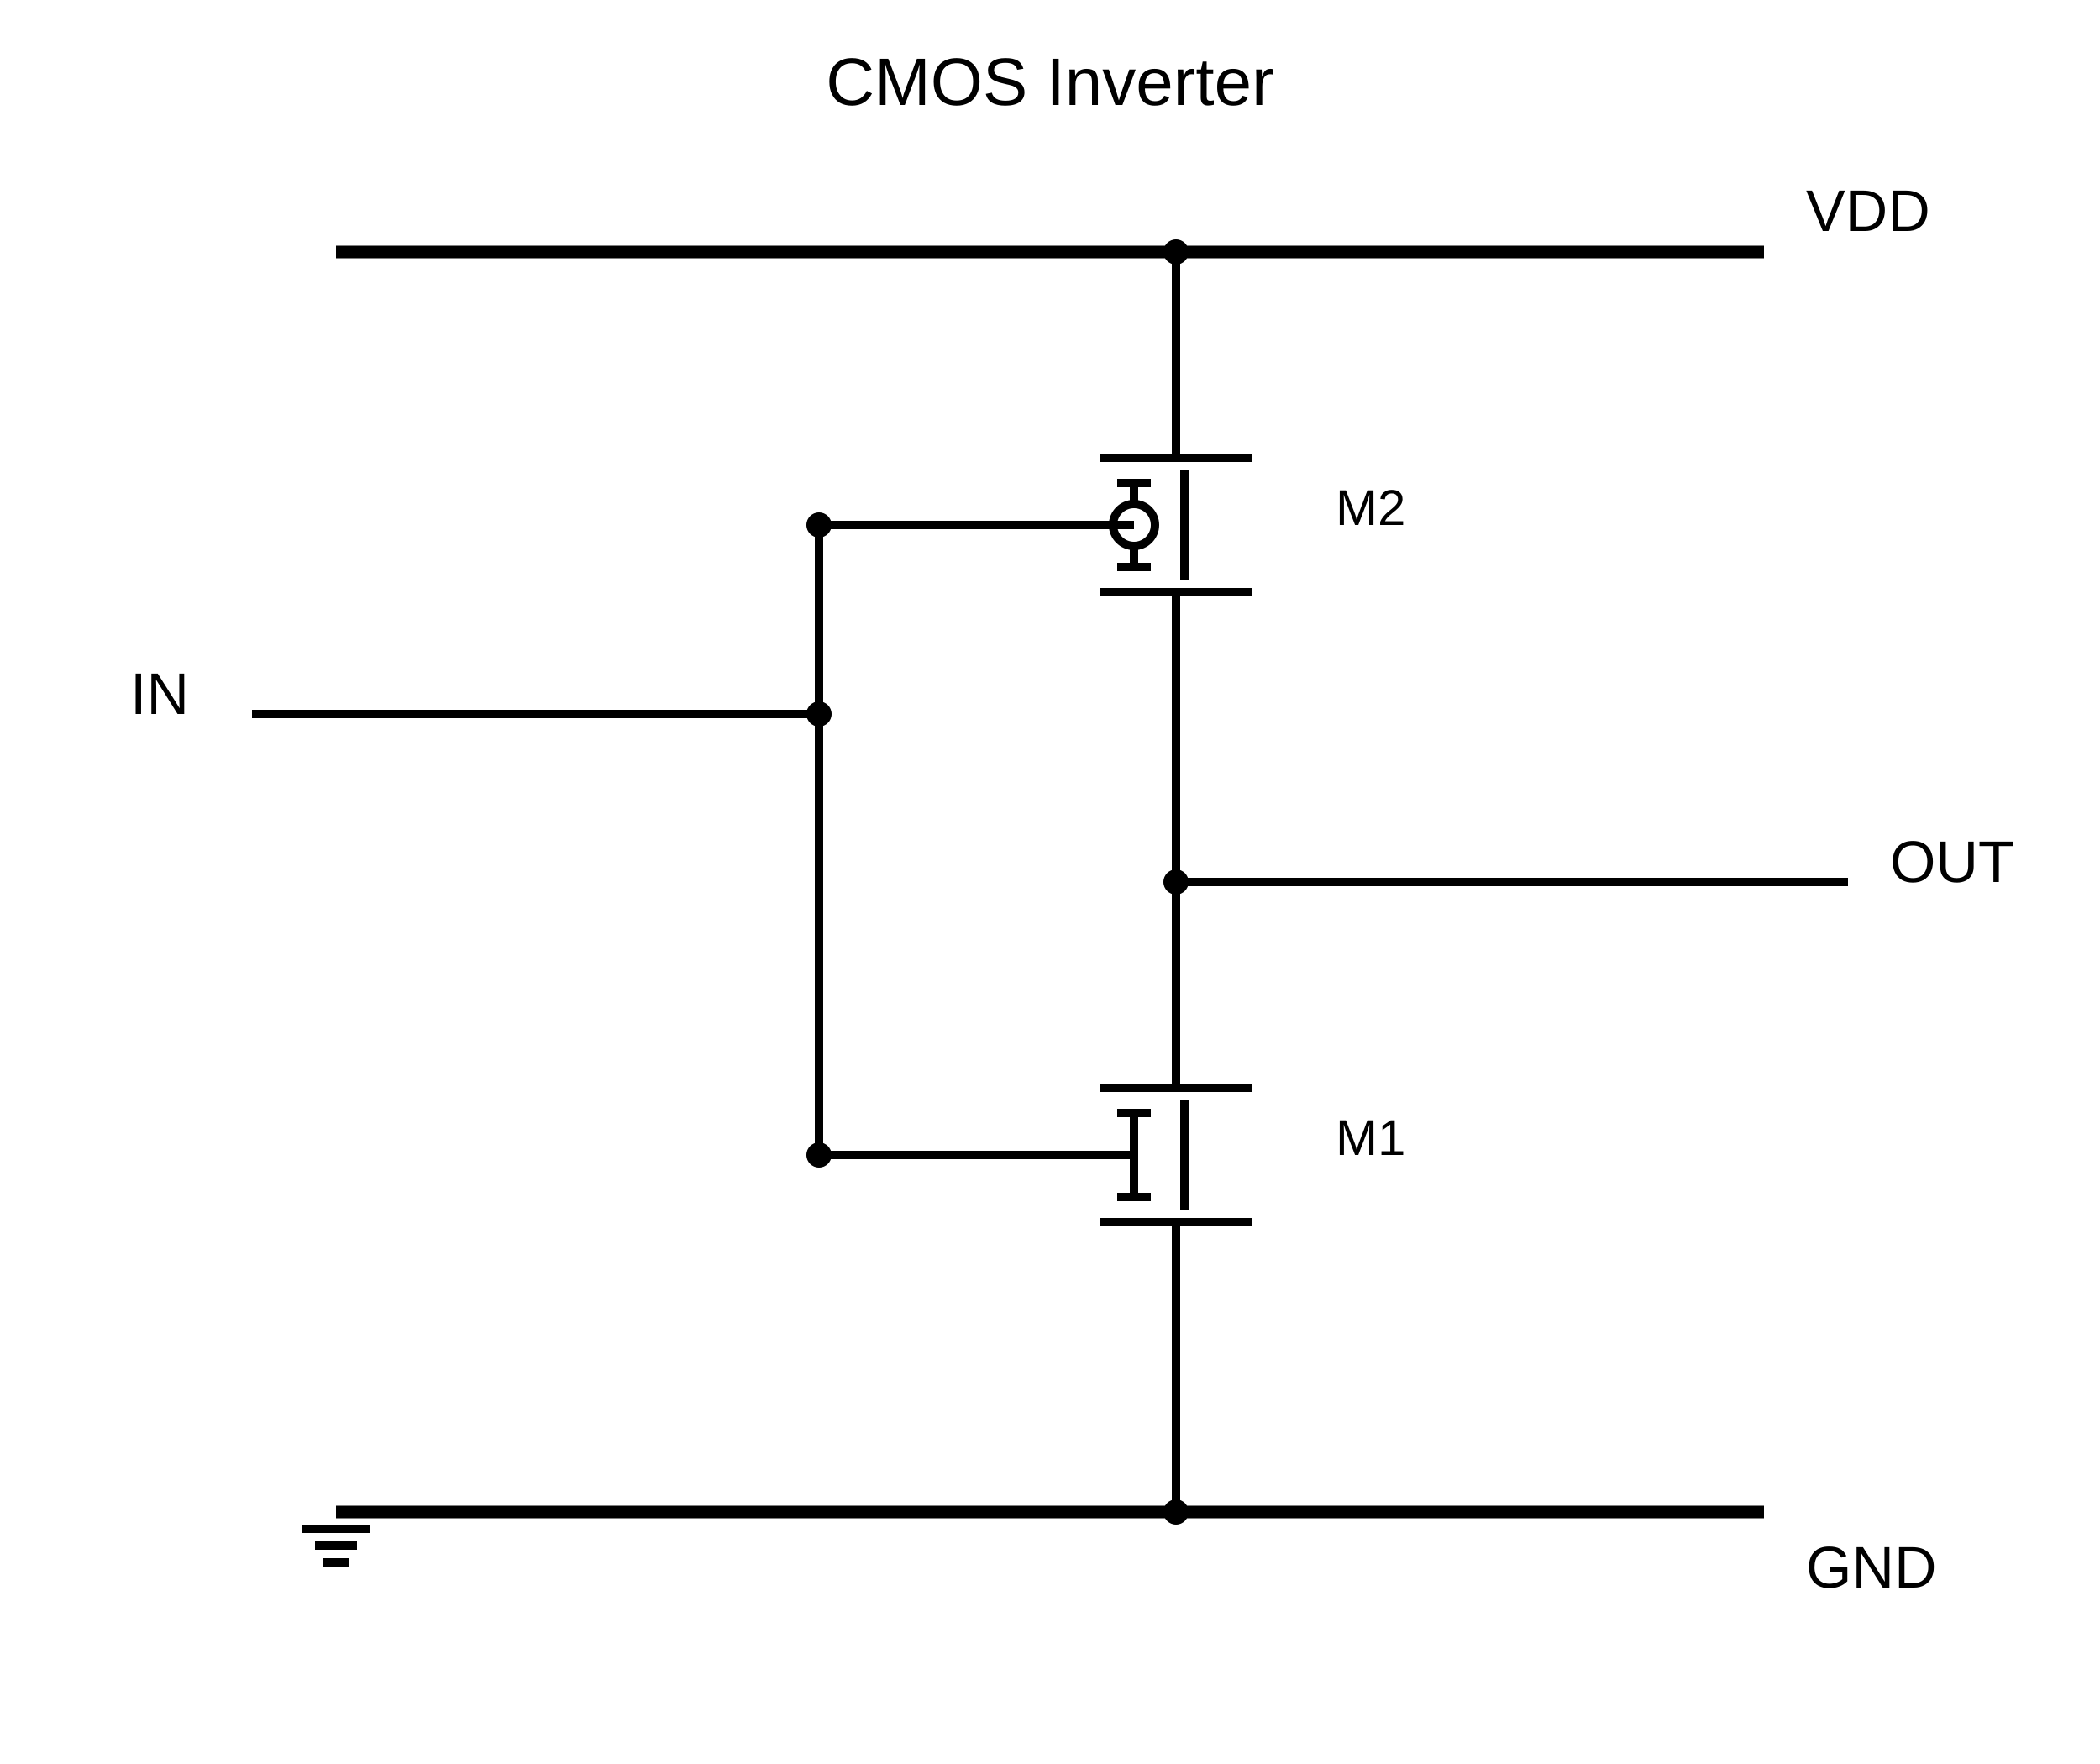
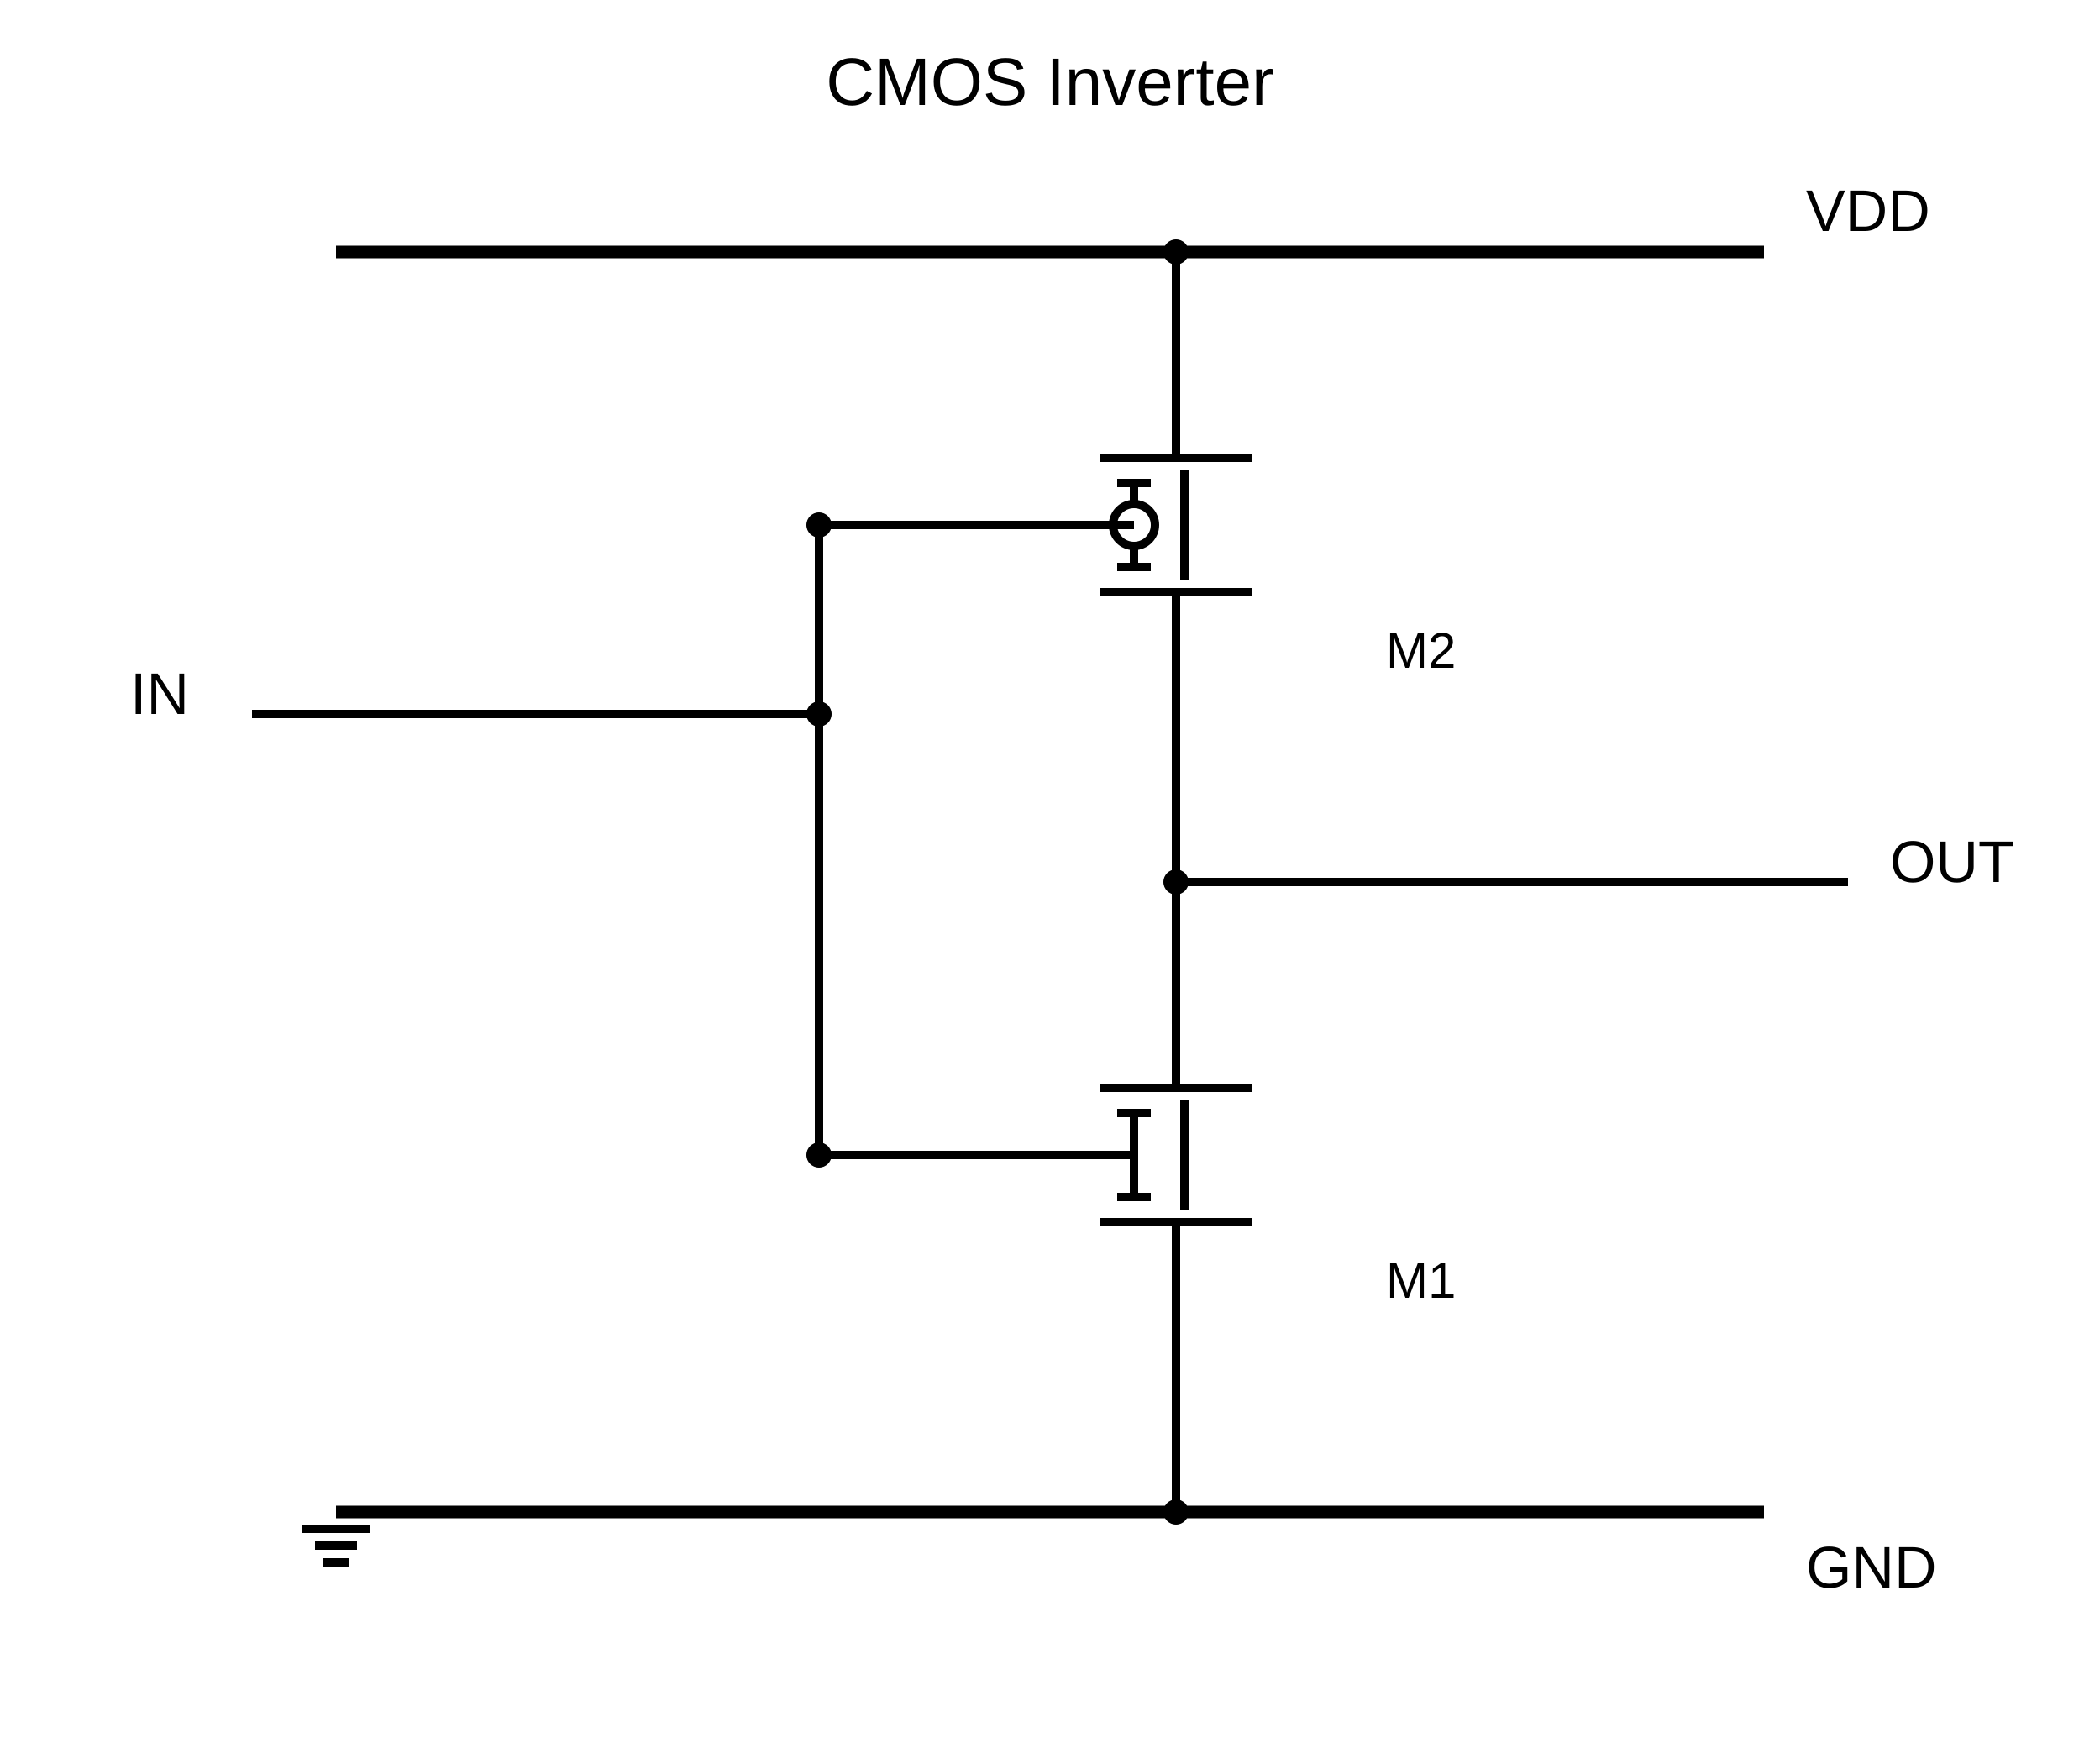
<svg xmlns="http://www.w3.org/2000/svg" viewBox="0 0 500 420" width="500" height="420">
  <rect width="100%" height="100%" fill="white" />
  <text x="250.0" y="25" text-anchor="middle" font-family="Arial, sans-serif" font-size="16" fill="black">CMOS Inverter</text>
  <line x1="80" y1="60" x2="420" y2="60" stroke="black" stroke-width="3" />
  <text x="430" y="55" text-anchor="start" font-family="Arial, sans-serif" font-size="14" fill="black">VDD</text>
  <line x1="80" y1="360" x2="420" y2="360" stroke="black" stroke-width="3" />
  <line x1="72" y1="364" x2="88" y2="364" stroke="black" stroke-width="2" />
  <line x1="75" y1="368" x2="85" y2="368" stroke="black" stroke-width="2" />
  <line x1="77" y1="372" x2="83" y2="372" stroke="black" stroke-width="2" />
  <text x="430" y="378" text-anchor="start" font-family="Arial, sans-serif" font-size="14" fill="black">GND</text>
  <line x1="262" y1="109" x2="298" y2="109" stroke="black" stroke-width="2" />
  <line x1="262" y1="141" x2="298" y2="141" stroke="black" stroke-width="2" />
  <line x1="282" y1="112" x2="282" y2="138" stroke="black" stroke-width="2" />
  <line x1="270" y1="115" x2="270" y2="135" stroke="black" stroke-width="2" />
  <line x1="266" y1="115" x2="274" y2="115" stroke="black" stroke-width="2" />
  <line x1="266" y1="135" x2="274" y2="135" stroke="black" stroke-width="2" />
  <circle cx="270" cy="125" r="5" fill="white" stroke="black" stroke-width="2" />
-   <text x="318" y="125" text-anchor="start" font-family="Arial, sans-serif" font-size="12" fill="black">M2</text>
+   <text x="330" y="159" text-anchor="start" font-family="Arial, sans-serif" font-size="12" fill="black">M2</text>
  <line x1="262" y1="259" x2="298" y2="259" stroke="black" stroke-width="2" />
  <line x1="262" y1="291" x2="298" y2="291" stroke="black" stroke-width="2" />
  <line x1="282" y1="262" x2="282" y2="288" stroke="black" stroke-width="2" />
  <line x1="270" y1="265" x2="270" y2="285" stroke="black" stroke-width="2" />
  <line x1="266" y1="265" x2="274" y2="265" stroke="black" stroke-width="2" />
  <line x1="266" y1="285" x2="274" y2="285" stroke="black" stroke-width="2" />
-   <text x="318" y="275" text-anchor="start" font-family="Arial, sans-serif" font-size="12" fill="black">M1</text>
+   <text x="330" y="309" text-anchor="start" font-family="Arial, sans-serif" font-size="12" fill="black">M1</text>
  <path d="M 280 60 L 280 109" fill="none" stroke="black" stroke-width="2" stroke-linejoin="round" />
  <circle cx="280" cy="60" r="3" fill="black" stroke="none" stroke-width="2" />
  <path d="M 280 291 L 280 360" fill="none" stroke="black" stroke-width="2" stroke-linejoin="round" />
  <circle cx="280" cy="360" r="3" fill="black" stroke="none" stroke-width="2" />
  <path d="M 195 125 L 195 275" fill="none" stroke="black" stroke-width="2" stroke-linejoin="round" />
  <path d="M 270 125 L 195 125" fill="none" stroke="black" stroke-width="2" stroke-linejoin="round" />
  <circle cx="195" cy="125" r="3" fill="black" stroke="none" stroke-width="2" />
  <path d="M 270 275 L 195 275" fill="none" stroke="black" stroke-width="2" stroke-linejoin="round" />
  <circle cx="195" cy="275" r="3" fill="black" stroke="none" stroke-width="2" />
  <path d="M 60 170 L 195 170" fill="none" stroke="black" stroke-width="2" stroke-linejoin="round" />
  <circle cx="195" cy="170" r="3" fill="black" stroke="none" stroke-width="2" />
  <text x="45" y="170" text-anchor="end" font-family="Arial, sans-serif" font-size="14" fill="black">IN</text>
  <path d="M 280 141 L 280 259" fill="none" stroke="black" stroke-width="2" stroke-linejoin="round" />
  <path d="M 280 210 L 440 210" fill="none" stroke="black" stroke-width="2" stroke-linejoin="round" />
  <circle cx="280" cy="210" r="3" fill="black" stroke="none" stroke-width="2" />
  <text x="450" y="210" text-anchor="start" font-family="Arial, sans-serif" font-size="14" fill="black">OUT</text>
</svg>
